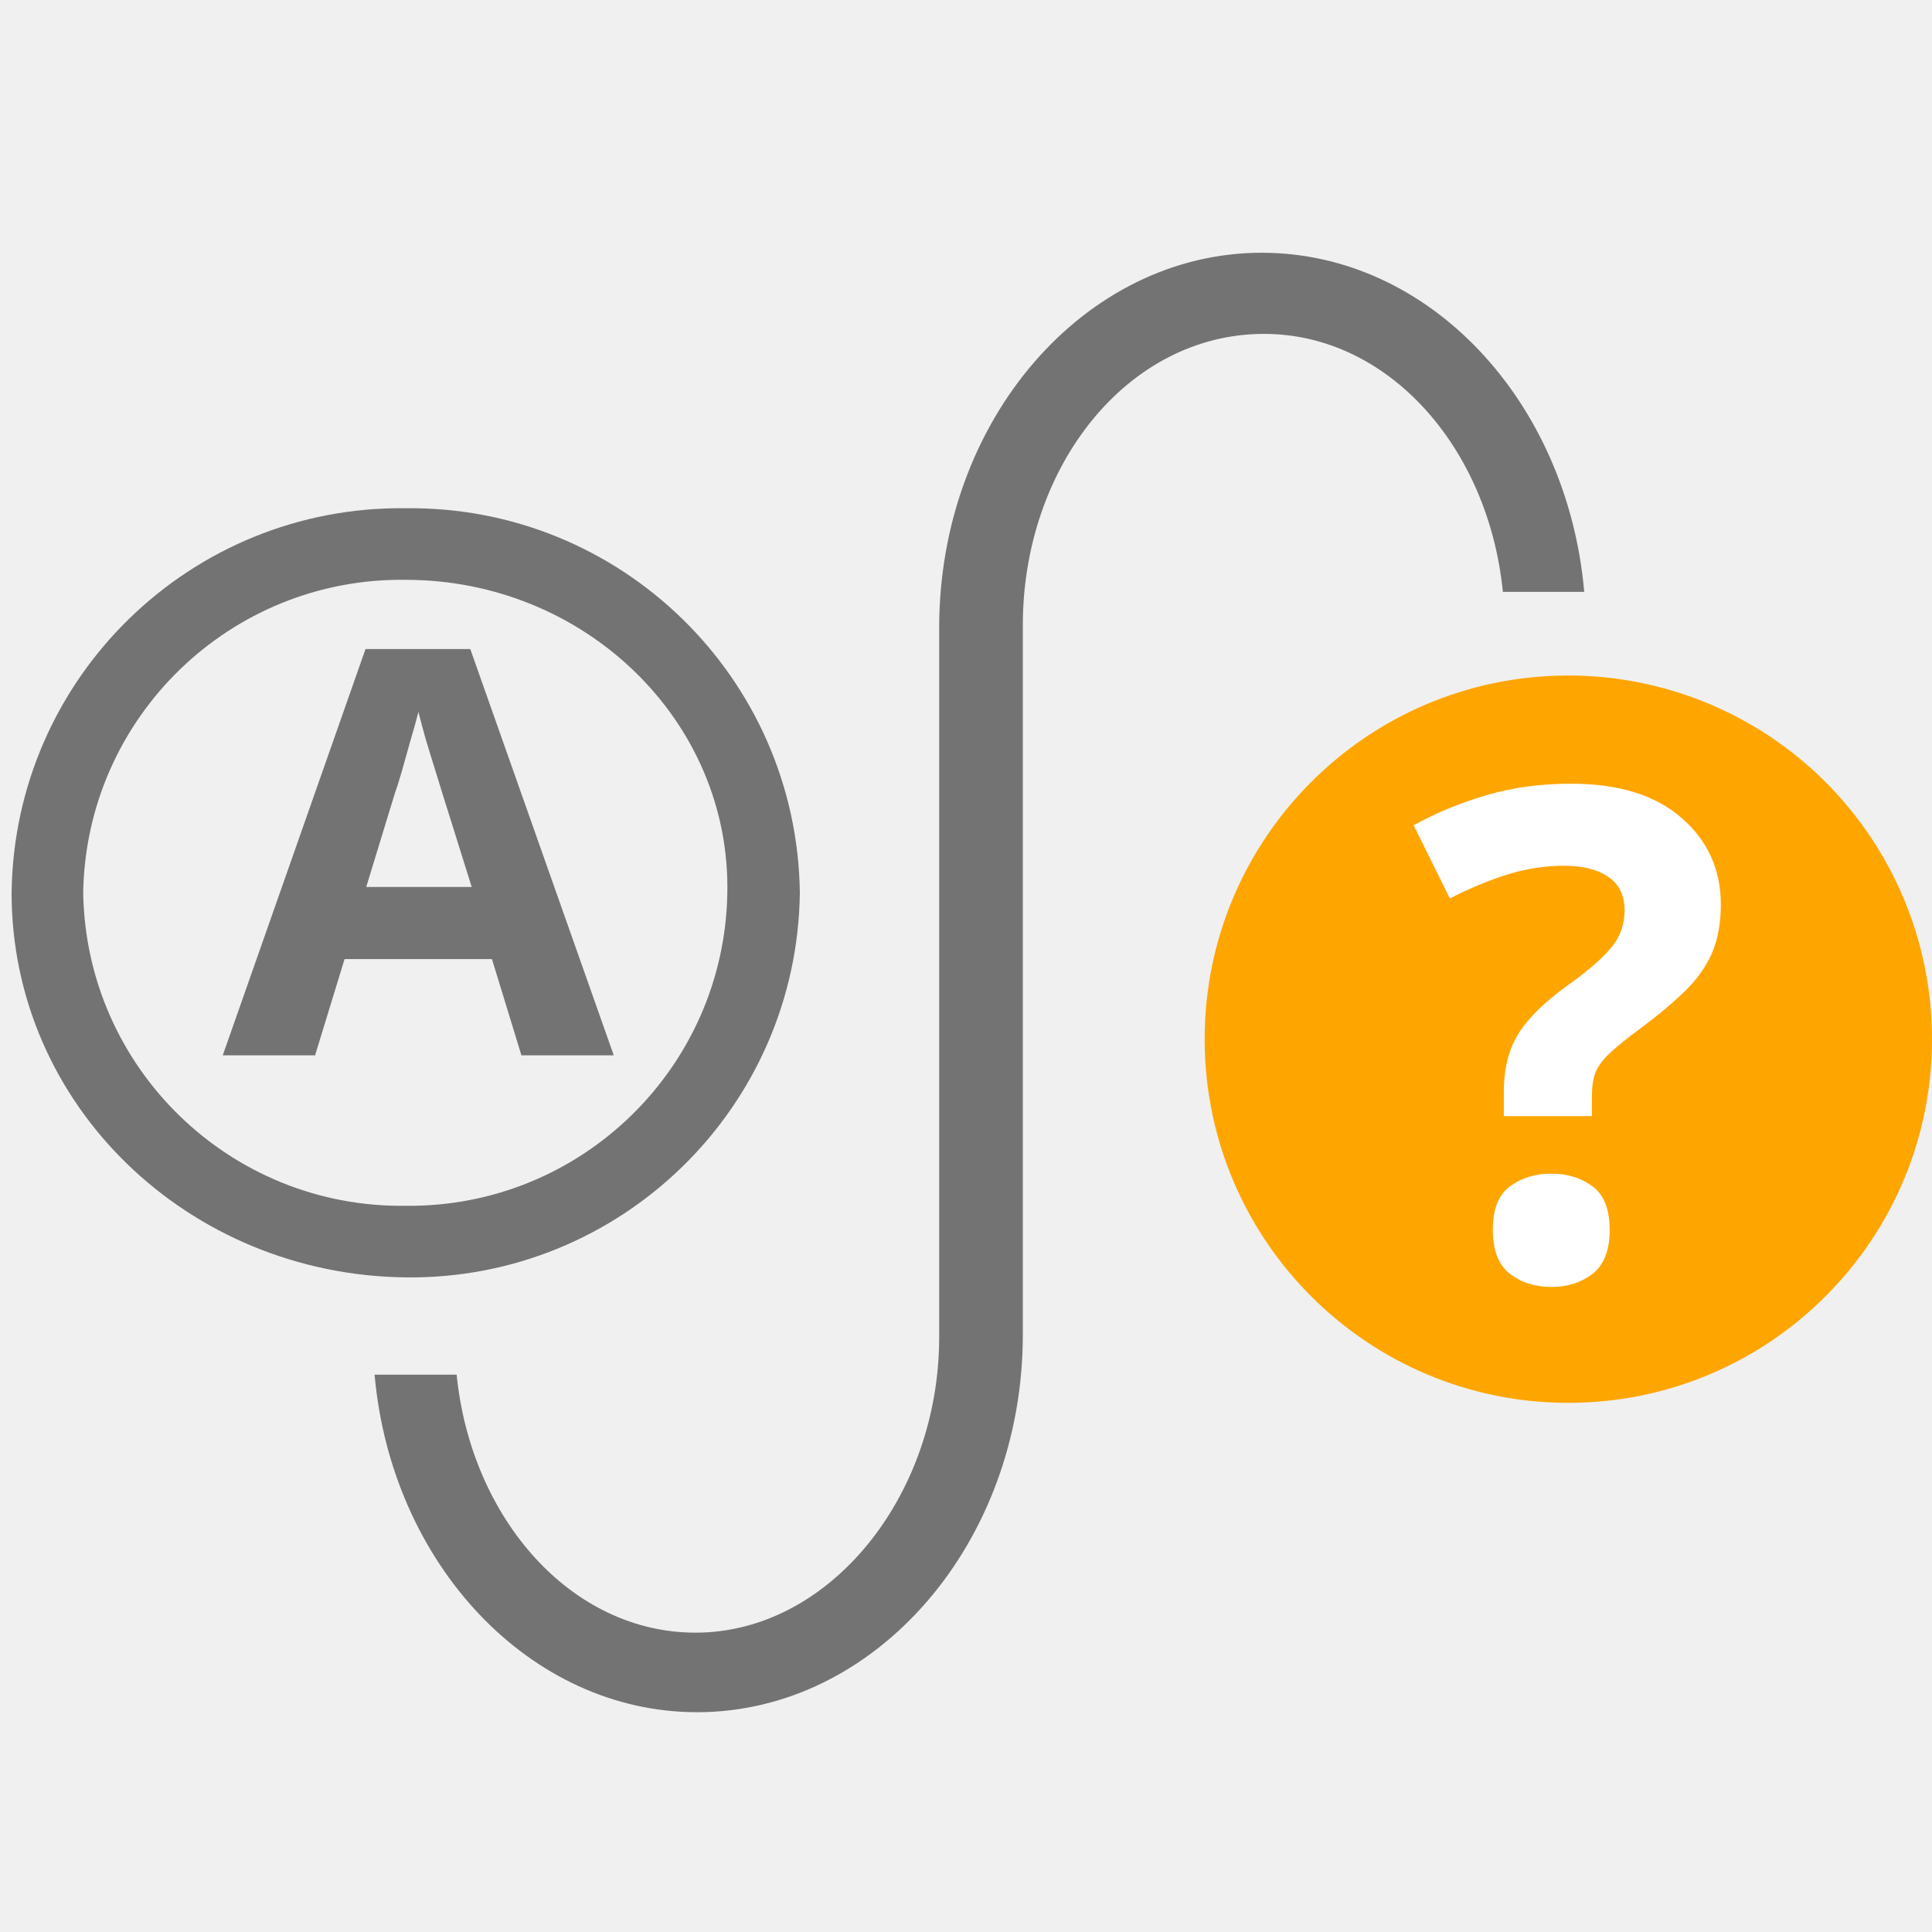
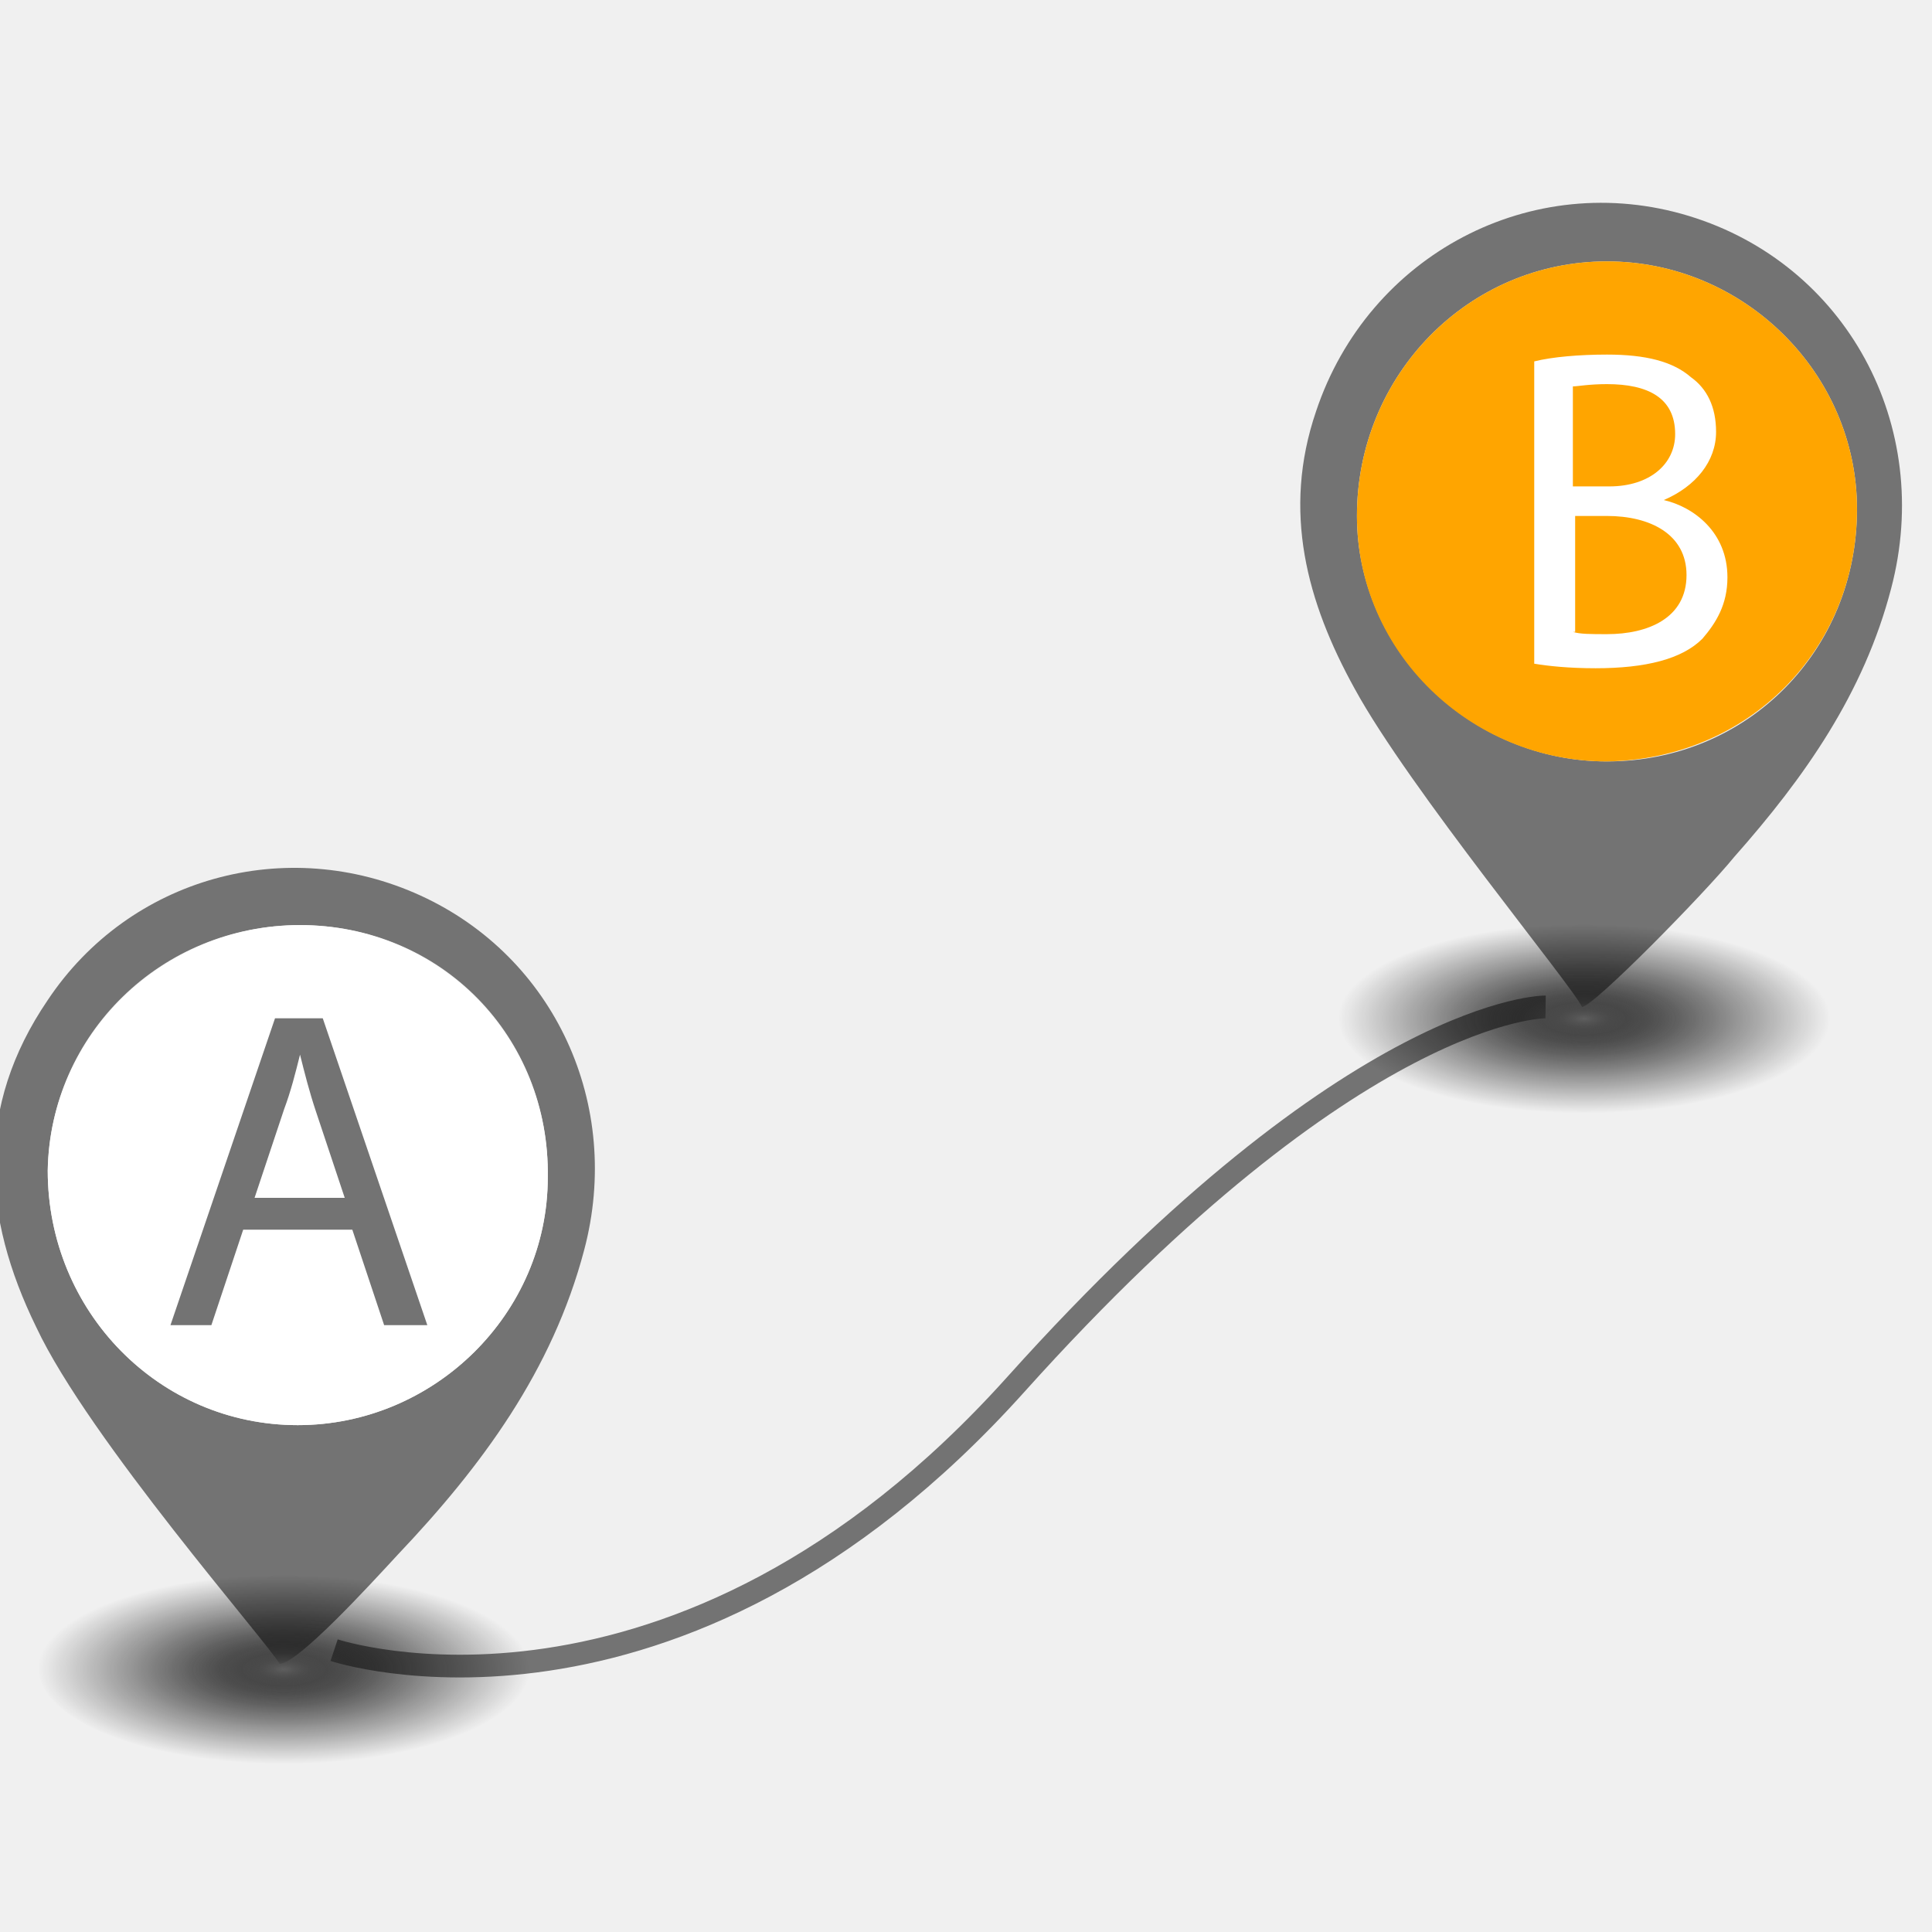
- <svg xmlns="http://www.w3.org/2000/svg" id="Layer_1" data-name="Layer 1" viewBox="0 0 85 85">
-   <defs>
-     <style>.cls-1{fill:orange;}.cls-2,.cls-4{fill:#737373;}.cls-3,.cls-4{isolation:isolate;font-family:Calibri-Bold, Calibri;font-weight:700;}.cls-3{font-size:30.05px;fill:#fff;}.cls-4{font-size:24.93px;}</style>
-   </defs>
-   <path id="Shape" class="cls-1" d="M68.92,29.72A16,16,0,1,0,85,45.69,16,16,0,0,0,68.92,29.72Z" />
-   <path id="Shape-2" data-name="Shape" class="cls-2" d="M30.67,75.33C38.55,75.33,45,67.86,45,58.72V27.51c0-7,4.62-12.82,10.61-12.82,5.47,0,9.88,5,10.51,11.35h3.58c-.74-8.41-6.83-14.92-14.19-14.92-7.78,0-14.19,7.35-14.19,16.5V58.83c0,7-4.83,13-10.72,13-5.46,0-9.87-5-10.51-11.35H16.48C17.22,68.81,23.31,75.33,30.67,75.33Z" />
-   <text class="cls-3" transform="translate(62.1 56.23)">?</text>
-   <path id="Shape-Copy" class="cls-2" d="M17.85,22.36A17.14,17.14,0,0,1,35.19,39.28,17.14,17.14,0,0,1,17.85,56.2C8.28,56.09.51,48.63.51,39.28A17.13,17.13,0,0,1,17.85,22.36Zm0,3.15A14,14,0,0,0,3.66,39.28,14,14,0,0,0,17.85,53.05,14,14,0,0,0,32,39.28C32.14,31.71,25.73,25.51,17.85,25.51Z" />
-   <text class="cls-4" transform="translate(9.8 46.43)">A</text>
+ <svg xmlns="http://www.w3.org/2000/svg" version="1.1" id="Layer_1" x="0px" y="0px" viewBox="0 0 85 85" style="enable-background:new 0 0 85 85;" xml:space="preserve">
+   <style type="text/css">
+ 	.st0{fill:#737373;}
+ 	.st1{fill:#FFFFFF;}
+ 	.st2{fill:#FFA500;}
+ 	.st3{fill:none;stroke:#737373;stroke-miterlimit:10;}
+ 	.st4{fill:url(#SVGID_1_);}
+ 	.st5{fill:url(#SVGID_2_);}
+ </style>
+   <g>
+     <path class="st0" d="M12.3,73.2c-0.5-0.9-8.4-9.9-10.7-14.8c-2.4-4.9-2.7-9.7,0.5-14.4c3.6-5.4,10.5-7.3,16.4-4.6   c5.9,2.7,8.9,9.2,7.2,15.6c-1.4,5.3-4.5,9.5-8.2,13.4C16.3,69.7,13.1,73.2,12.3,73.2z M13.2,40.7c-6.1,0-11,4.8-11.1,10.8   c0,6.2,4.9,11.2,11,11.2c6,0,11-4.9,11-10.9C24.2,45.6,19.4,40.7,13.2,40.7z" />
+     <path class="st0" d="M69.6,44.3c-0.4-0.9-7.6-9.6-10-14c-2.1-3.8-3.2-7.8-1.7-12.2c2.3-6.9,9.5-10.7,16.4-8.6   c6.9,2.1,10.8,9.2,8.9,16.4c-1.2,4.6-3.8,8.3-6.9,11.8C75,39.3,70.1,44.3,69.6,44.3z M70.7,33.5c6.2,0,11-4.9,11-11.1   c0-6-5-10.9-11-10.9c-6.1,0-11,5-11,11.2C59.7,28.6,64.7,33.5,70.7,33.5z" />
+     <path class="st1" d="M13.2,40.7c6.1,0,11,4.9,10.9,11.1c0,6-5,10.9-11,10.9c-6.1,0-11-5-11-11.2C2.2,45.5,7.2,40.7,13.2,40.7z" />
+     <path class="st2" d="M70.7,33.5c-6,0-11-4.8-11-10.8c0-6.2,4.9-11.2,11-11.2c6,0,11,4.9,11,10.9C81.7,28.6,76.9,33.4,70.7,33.5z" />
+     <path class="st3" d="M14.7,72.6c0,0,15,5,30-11.7S68,44.3,68,44.3" />
+     <radialGradient id="SVGID_1_" cx="12.485" cy="87.224" r="10.827" gradientTransform="matrix(1 0 0 0.3846 0 39.8974)" gradientUnits="userSpaceOnUse">
+       <stop offset="0" style="stop-color:#5E5E5E" />
+       <stop offset="1.859254e-02" style="stop-color:#565656;stop-opacity:0.981" />
+       <stop offset="8.894324e-02" style="stop-color:#3B3B3B;stop-opacity:0.911" />
+       <stop offset="0.17" style="stop-color:#252525;stop-opacity:0.83" />
+       <stop offset="0.264" style="stop-color:#141414;stop-opacity:0.736" />
+       <stop offset="0.381" style="stop-color:#090909;stop-opacity:0.619" />
+       <stop offset="0.545" style="stop-color:#020202;stop-opacity:0.455" />
+       <stop offset="1" style="stop-color:#000000;stop-opacity:0" />
+     </radialGradient>
+     <ellipse class="st4" cx="12.5" cy="73.4" rx="10.8" ry="4.2" />
+     <g>
+       <path class="st0" d="M10.7,54.1l-1.4,4.2H7.5l4.6-13.5h2.1l4.6,13.5h-1.9l-1.4-4.2H10.7z M15.2,52.8l-1.3-3.9    c-0.3-0.9-0.5-1.7-0.7-2.5h0c-0.2,0.8-0.4,1.6-0.7,2.4l-1.3,3.9H15.2z" />
+     </g>
+     <g>
+       <path class="st1" d="M67.5,15.9c0.8-0.2,2-0.3,3.2-0.3c1.7,0,2.9,0.3,3.7,1c0.7,0.5,1.1,1.3,1.1,2.4c0,1.3-0.9,2.4-2.3,3v0    c1.3,0.3,2.8,1.4,2.8,3.4c0,1.2-0.5,2-1.1,2.7c-0.9,0.9-2.5,1.3-4.7,1.3c-1.2,0-2.1-0.1-2.7-0.2V15.9z M69.2,21.4h1.6    c1.8,0,2.9-1,2.9-2.3c0-1.6-1.2-2.2-3-2.2c-0.8,0-1.3,0.1-1.5,0.1V21.4z M69.2,27.8c0.3,0.1,0.8,0.1,1.5,0.1    c1.8,0,3.5-0.7,3.5-2.6c0-1.8-1.6-2.6-3.5-2.6h-1.4V27.8z" />
+     </g>
+     <radialGradient id="SVGID_2_" cx="69.693" cy="12.796" r="10.827" gradientTransform="matrix(1 0 0 0.3846 0 39.8974)" gradientUnits="userSpaceOnUse">
+       <stop offset="0" style="stop-color:#5E5E5E" />
+       <stop offset="1.859254e-02" style="stop-color:#565656;stop-opacity:0.981" />
+       <stop offset="8.894324e-02" style="stop-color:#3B3B3B;stop-opacity:0.911" />
+       <stop offset="0.17" style="stop-color:#252525;stop-opacity:0.83" />
+       <stop offset="0.264" style="stop-color:#141414;stop-opacity:0.736" />
+       <stop offset="0.381" style="stop-color:#090909;stop-opacity:0.619" />
+       <stop offset="0.545" style="stop-color:#020202;stop-opacity:0.455" />
+       <stop offset="1" style="stop-color:#000000;stop-opacity:0" />
+     </radialGradient>
+     <ellipse class="st5" cx="69.7" cy="44.8" rx="10.8" ry="4.2" />
+   </g>
</svg>
